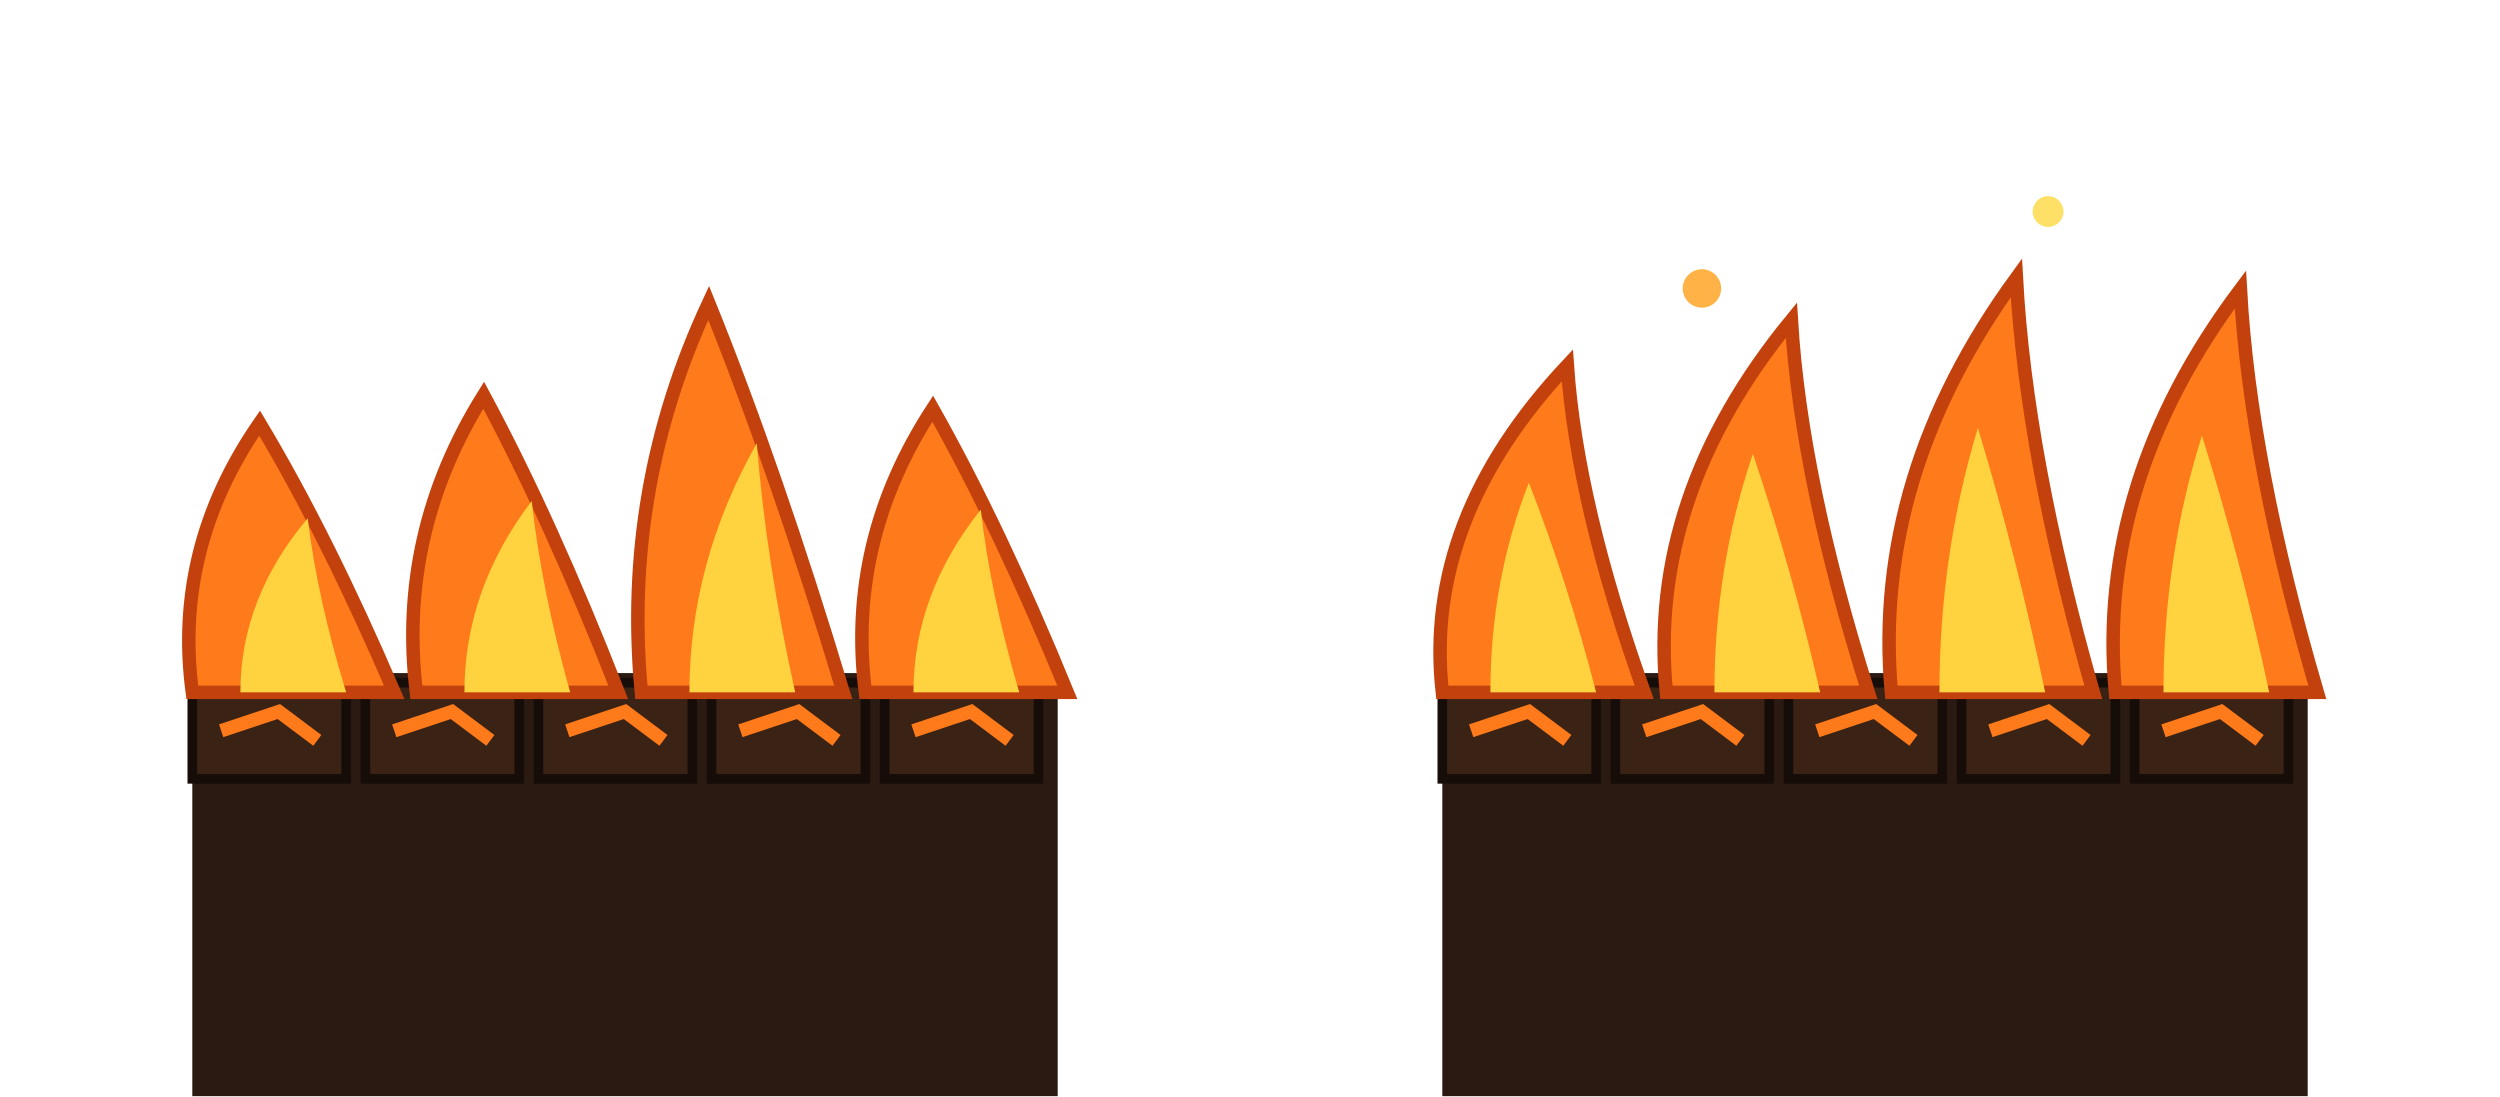
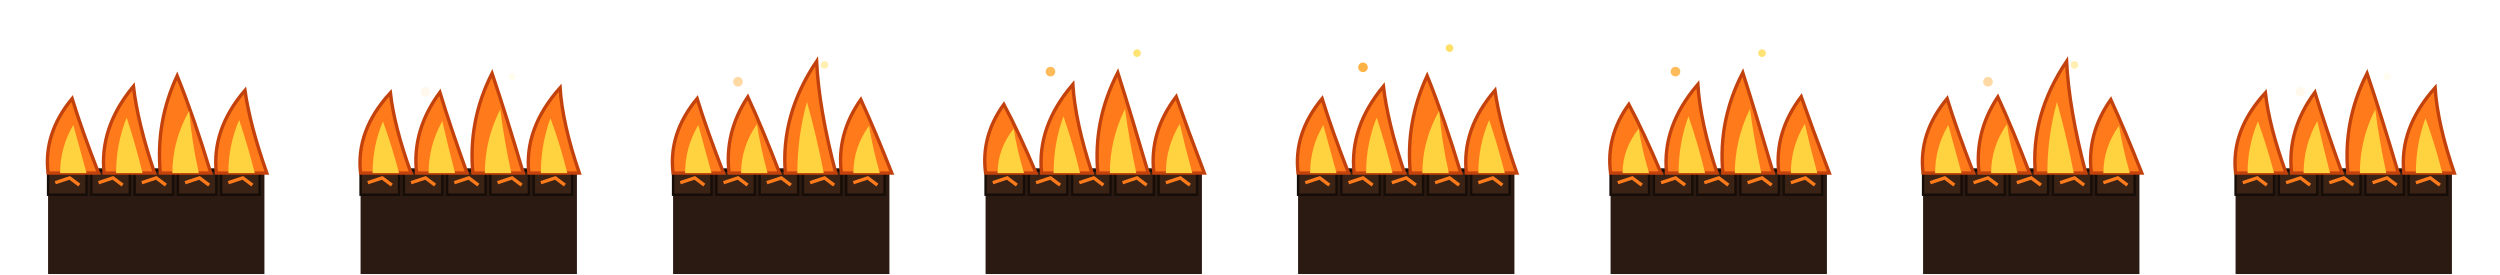
- <svg xmlns="http://www.w3.org/2000/svg" width="260" height="114" viewBox="0 0 260 114">
+ <svg xmlns="http://www.w3.org/2000/svg" width="1040" height="114" viewBox="0 0 1040 114">
  <g transform="translate(20 70)">
    <rect x="0" y="0" width="90" height="44" fill="#2a1a12" />
    <rect x="0" y="1" width="16" height="10" fill="#3a2214" stroke="#160c08" stroke-width="1" />
    <path d="M3 6 l6 -2 l4 3" stroke="#ff7a1a" stroke-width="1.4" fill="none" />
    <rect x="18" y="1" width="16" height="10" fill="#3a2214" stroke="#160c08" stroke-width="1" />
    <path d="M21 6 l6 -2 l4 3" stroke="#ff7a1a" stroke-width="1.4" fill="none" />
    <rect x="36" y="1" width="16" height="10" fill="#3a2214" stroke="#160c08" stroke-width="1" />
    <path d="M39 6 l6 -2 l4 3" stroke="#ff7a1a" stroke-width="1.4" fill="none" />
    <rect x="54" y="1" width="16" height="10" fill="#3a2214" stroke="#160c08" stroke-width="1" />
    <path d="M57 6 l6 -2 l4 3" stroke="#ff7a1a" stroke-width="1.4" fill="none" />
    <rect x="72" y="1" width="16" height="10" fill="#3a2214" stroke="#160c08" stroke-width="1" />
    <path d="M75 6 l6 -2 l4 3" stroke="#ff7a1a" stroke-width="1.4" fill="none" />
-     <path d="M0 2 Q-2 -13 7 -26 Q14 -14.3 21 2 Z" fill="#ff7a1a" stroke="#c2410c" stroke-width="1.4" />
-     <path d="M5 2 Q5 -7.8 12 -16.1 Q13 -7.8 16 2 Z" fill="#ffd23f" />
-     <path d="M23.3 2 Q21.3 -14.5 30.3 -28.9 Q37.3 -15.9 44.3 2 Z" fill="#ff7a1a" stroke="#c2410c" stroke-width="1.4" />
-     <path d="M28.3 2 Q28.3 -8.7 35.3 -17.9 Q36.3 -8.7 39.3 2 Z" fill="#ffd23f" />
+     <path d="M0 2 Q-2 -14.5 10 -29 Q14 -16 21 2 Z" fill="#ff7a1a" stroke="#c2410c" stroke-width="1.4" />
+     <path d="M5 2 Q5 -8.7 10.5 -18 Q13 -8.7 16 2 Z" fill="#ffd23f" />
+     <path d="M23.3 2 Q21.3 -17 35.5 -34.1 Q37.3 -18.8 44.3 2 Z" fill="#ff7a1a" stroke="#c2410c" stroke-width="1.4" />
+     <path d="M28.3 2 Q28.3 -10.2 32.7 -21.1 Q36.3 -10.2 39.3 2 Z" fill="#ffd23f" />
    <path d="M46.7 2 Q44.7 -19.2 53.7 -38.5 Q60.7 -21.2 67.7 2 Z" fill="#ff7a1a" stroke="#c2410c" stroke-width="1.4" />
    <path d="M51.7 2 Q51.7 -11.5 58.7 -23.9 Q59.7 -11.5 62.7 2 Z" fill="#ffd23f" />
-     <path d="M70 2 Q68 -13.7 77 -27.5 Q84 -15.1 91 2 Z" fill="#ff7a1a" stroke="#c2410c" stroke-width="1.4" />
-     <path d="M75 2 Q75 -8.2 82 -17 Q83 -8.2 86 2 Z" fill="#ffd23f" />
+     <path d="M70 2 Q68 -16.2 81.9 -32.4 Q84 -17.8 91 2 Z" fill="#ff7a1a" stroke="#c2410c" stroke-width="1.4" />
+     <path d="M75 2 Q75 -9.7 79.5 -20.1 Q83 -9.7 86 2 Z" fill="#ffd23f" />
+     <g opacity="0">
+       <circle cx="27" cy="-30" r="2" fill="#ffb347" />
+       <circle cx="63" cy="-36" r="1.6" fill="#ffe066" />
+     </g>
  </g>
  <g transform="translate(150 70)">
    <rect x="0" y="0" width="90" height="44" fill="#2a1a12" />
    <rect x="0" y="1" width="16" height="10" fill="#3a2214" stroke="#160c08" stroke-width="1" />
    <path d="M3 6 l6 -2 l4 3" stroke="#ff7a1a" stroke-width="1.4" fill="none" />
    <rect x="18" y="1" width="16" height="10" fill="#3a2214" stroke="#160c08" stroke-width="1" />
    <path d="M21 6 l6 -2 l4 3" stroke="#ff7a1a" stroke-width="1.4" fill="none" />
    <rect x="36" y="1" width="16" height="10" fill="#3a2214" stroke="#160c08" stroke-width="1" />
    <path d="M39 6 l6 -2 l4 3" stroke="#ff7a1a" stroke-width="1.4" fill="none" />
    <rect x="54" y="1" width="16" height="10" fill="#3a2214" stroke="#160c08" stroke-width="1" />
    <path d="M57 6 l6 -2 l4 3" stroke="#ff7a1a" stroke-width="1.4" fill="none" />
    <rect x="72" y="1" width="16" height="10" fill="#3a2214" stroke="#160c08" stroke-width="1" />
    <path d="M75 6 l6 -2 l4 3" stroke="#ff7a1a" stroke-width="1.4" fill="none" />
-     <path d="M0 2 Q-2 -16 13 -32 Q14 -17.6 21 2 Z" fill="#ff7a1a" stroke="#c2410c" stroke-width="1.4" />
-     <path d="M5 2 Q5 -9.6 9 -19.8 Q13 -9.6 16 2 Z" fill="#ffd23f" />
-     <path d="M23.3 2 Q21.3 -18.4 36.3 -36.7 Q37.3 -20.2 44.3 2 Z" fill="#ff7a1a" stroke="#c2410c" stroke-width="1.4" />
-     <path d="M28.3 2 Q28.3 -11 32.3 -22.8 Q36.3 -11 39.3 2 Z" fill="#ffd23f" />
-     <path d="M46.7 2 Q44.7 -20.5 59.7 -41.1 Q60.7 -22.6 67.7 2 Z" fill="#ff7a1a" stroke="#c2410c" stroke-width="1.4" />
-     <path d="M51.7 2 Q51.7 -12.3 55.7 -25.5 Q59.7 -12.3 62.7 2 Z" fill="#ffd23f" />
-     <path d="M70 2 Q68 -19.9 83 -39.9 Q84 -21.9 91 2 Z" fill="#ff7a1a" stroke="#c2410c" stroke-width="1.4" />
-     <path d="M75 2 Q75 -12 79 -24.7 Q83 -12 86 2 Z" fill="#ffd23f" />
-     <circle cx="27" cy="-40" r="2" fill="#ffb347" />
-     <circle cx="63" cy="-48" r="1.6" fill="#ffe066" />
+     <path d="M0 2 Q-2 -15.7 12.4 -31.4 Q14 -17.3 21 2 Z" fill="#ff7a1a" stroke="#c2410c" stroke-width="1.4" />
+     <path d="M5 2 Q5 -9.4 9.3 -19.5 Q13 -9.4 16 2 Z" fill="#ffd23f" />
+     <path d="M23.3 2 Q21.3 -15.8 33 -31.6 Q37.3 -17.4 44.3 2 Z" fill="#ff7a1a" stroke="#c2410c" stroke-width="1.4" />
+     <path d="M28.3 2 Q28.3 -9.5 34 -19.6 Q36.3 -9.5 39.3 2 Z" fill="#ffd23f" />
+     <path d="M46.7 2 Q44.7 -19.8 54.7 -39.5 Q60.7 -21.7 67.7 2 Z" fill="#ff7a1a" stroke="#c2410c" stroke-width="1.4" />
+     <path d="M51.7 2 Q51.7 -11.9 58.1 -24.5 Q59.7 -11.9 62.7 2 Z" fill="#ffd23f" />
+     <path d="M70 2 Q68 -16.7 83 -33.5 Q84 -18.4 91 2 Z" fill="#ff7a1a" stroke="#c2410c" stroke-width="1.4" />
+     <path d="M75 2 Q75 -10 79 -20.8 Q83 -10 86 2 Z" fill="#ffd23f" />
+     <g opacity="0.1">
+       <circle cx="27" cy="-31.8" r="2" fill="#ffb347" />
+       <circle cx="63" cy="-38.1" r="1.6" fill="#ffe066" />
+     </g>
+   </g>
+   <g transform="translate(280 70)">
+     <rect x="0" y="0" width="90" height="44" fill="#2a1a12" />
+     <rect x="0" y="1" width="16" height="10" fill="#3a2214" stroke="#160c08" stroke-width="1" />
+     <path d="M3 6 l6 -2 l4 3" stroke="#ff7a1a" stroke-width="1.4" fill="none" />
+     <rect x="18" y="1" width="16" height="10" fill="#3a2214" stroke="#160c08" stroke-width="1" />
+     <path d="M21 6 l6 -2 l4 3" stroke="#ff7a1a" stroke-width="1.4" fill="none" />
+     <rect x="36" y="1" width="16" height="10" fill="#3a2214" stroke="#160c08" stroke-width="1" />
+     <path d="M39 6 l6 -2 l4 3" stroke="#ff7a1a" stroke-width="1.4" fill="none" />
+     <rect x="54" y="1" width="16" height="10" fill="#3a2214" stroke="#160c08" stroke-width="1" />
+     <path d="M57 6 l6 -2 l4 3" stroke="#ff7a1a" stroke-width="1.4" fill="none" />
+     <rect x="72" y="1" width="16" height="10" fill="#3a2214" stroke="#160c08" stroke-width="1" />
+     <path d="M75 6 l6 -2 l4 3" stroke="#ff7a1a" stroke-width="1.4" fill="none" />
+     <path d="M0 2 Q-2 -14.5 10 -29 Q14 -16 21 2 Z" fill="#ff7a1a" stroke="#c2410c" stroke-width="1.4" />
+     <path d="M5 2 Q5 -8.7 10.5 -18 Q13 -8.7 16 2 Z" fill="#ffd23f" />
+     <path d="M23.3 2 Q21.3 -14.9 31.1 -29.7 Q37.3 -16.3 44.3 2 Z" fill="#ff7a1a" stroke="#c2410c" stroke-width="1.4" />
+     <path d="M28.3 2 Q28.3 -8.9 34.9 -18.4 Q36.3 -8.9 39.3 2 Z" fill="#ffd23f" />
+     <path d="M46.7 2 Q44.7 -22.2 59.7 -44.5 Q60.7 -24.5 67.7 2 Z" fill="#ff7a1a" stroke="#c2410c" stroke-width="1.4" />
+     <path d="M51.7 2 Q51.7 -13.3 55.7 -27.6 Q59.7 -13.3 62.7 2 Z" fill="#ffd23f" />
+     <path d="M70 2 Q68 -14.3 78.1 -28.6 Q84 -15.7 91 2 Z" fill="#ff7a1a" stroke="#c2410c" stroke-width="1.4" />
+     <path d="M75 2 Q75 -8.6 81.5 -17.7 Q83 -8.6 86 2 Z" fill="#ffd23f" />
+     <g opacity="0.5">
+       <circle cx="27" cy="-36" r="2" fill="#ffb347" />
+       <circle cx="63" cy="-43" r="1.6" fill="#ffe066" />
+     </g>
+   </g>
+   <g transform="translate(410 70)">
+     <rect x="0" y="0" width="90" height="44" fill="#2a1a12" />
+     <rect x="0" y="1" width="16" height="10" fill="#3a2214" stroke="#160c08" stroke-width="1" />
+     <path d="M3 6 l6 -2 l4 3" stroke="#ff7a1a" stroke-width="1.4" fill="none" />
+     <rect x="18" y="1" width="16" height="10" fill="#3a2214" stroke="#160c08" stroke-width="1" />
+     <path d="M21 6 l6 -2 l4 3" stroke="#ff7a1a" stroke-width="1.4" fill="none" />
+     <rect x="36" y="1" width="16" height="10" fill="#3a2214" stroke="#160c08" stroke-width="1" />
+     <path d="M39 6 l6 -2 l4 3" stroke="#ff7a1a" stroke-width="1.4" fill="none" />
+     <rect x="54" y="1" width="16" height="10" fill="#3a2214" stroke="#160c08" stroke-width="1" />
+     <path d="M57 6 l6 -2 l4 3" stroke="#ff7a1a" stroke-width="1.4" fill="none" />
+     <rect x="72" y="1" width="16" height="10" fill="#3a2214" stroke="#160c08" stroke-width="1" />
+     <path d="M75 6 l6 -2 l4 3" stroke="#ff7a1a" stroke-width="1.4" fill="none" />
+     <path d="M0 2 Q-2 -13.3 7.6 -26.6 Q14 -14.6 21 2 Z" fill="#ff7a1a" stroke="#c2410c" stroke-width="1.4" />
+     <path d="M5 2 Q5 -8 11.7 -16.5 Q13 -8 16 2 Z" fill="#ffd23f" />
+     <path d="M23.3 2 Q21.3 -17.4 36.3 -34.9 Q37.3 -19.2 44.3 2 Z" fill="#ff7a1a" stroke="#c2410c" stroke-width="1.4" />
+     <path d="M28.3 2 Q28.3 -10.5 32.4 -21.6 Q36.3 -10.5 39.3 2 Z" fill="#ffd23f" />
+     <path d="M46.7 2 Q44.7 -19.9 55 -39.8 Q60.7 -21.9 67.7 2 Z" fill="#ff7a1a" stroke="#c2410c" stroke-width="1.4" />
+     <path d="M51.7 2 Q51.7 -11.9 58 -24.7 Q59.7 -11.9 62.7 2 Z" fill="#ffd23f" />
+     <path d="M70 2 Q68 -14.9 79.3 -29.8 Q84 -16.4 91 2 Z" fill="#ff7a1a" stroke="#c2410c" stroke-width="1.4" />
+     <path d="M75 2 Q75 -8.9 80.8 -18.5 Q83 -8.9 86 2 Z" fill="#ffd23f" />
+     <g opacity="0.9">
+       <circle cx="27" cy="-40.2" r="2" fill="#ffb347" />
+       <circle cx="63" cy="-47.9" r="1.6" fill="#ffe066" />
+     </g>
+   </g>
+   <g transform="translate(540 70)">
+     <rect x="0" y="0" width="90" height="44" fill="#2a1a12" />
+     <rect x="0" y="1" width="16" height="10" fill="#3a2214" stroke="#160c08" stroke-width="1" />
+     <path d="M3 6 l6 -2 l4 3" stroke="#ff7a1a" stroke-width="1.4" fill="none" />
+     <rect x="18" y="1" width="16" height="10" fill="#3a2214" stroke="#160c08" stroke-width="1" />
+     <path d="M21 6 l6 -2 l4 3" stroke="#ff7a1a" stroke-width="1.4" fill="none" />
+     <rect x="36" y="1" width="16" height="10" fill="#3a2214" stroke="#160c08" stroke-width="1" />
+     <path d="M39 6 l6 -2 l4 3" stroke="#ff7a1a" stroke-width="1.4" fill="none" />
+     <rect x="54" y="1" width="16" height="10" fill="#3a2214" stroke="#160c08" stroke-width="1" />
+     <path d="M57 6 l6 -2 l4 3" stroke="#ff7a1a" stroke-width="1.4" fill="none" />
+     <rect x="72" y="1" width="16" height="10" fill="#3a2214" stroke="#160c08" stroke-width="1" />
+     <path d="M75 6 l6 -2 l4 3" stroke="#ff7a1a" stroke-width="1.4" fill="none" />
+     <path d="M0 2 Q-2 -14.5 10 -29 Q14 -16 21 2 Z" fill="#ff7a1a" stroke="#c2410c" stroke-width="1.4" />
+     <path d="M5 2 Q5 -8.7 10.5 -18 Q13 -8.7 16 2 Z" fill="#ffd23f" />
+     <path d="M23.3 2 Q21.3 -17 35.5 -34.1 Q37.3 -18.8 44.3 2 Z" fill="#ff7a1a" stroke="#c2410c" stroke-width="1.4" />
+     <path d="M28.3 2 Q28.3 -10.2 32.7 -21.1 Q36.3 -10.2 39.3 2 Z" fill="#ffd23f" />
+     <path d="M46.7 2 Q44.7 -19.2 53.7 -38.5 Q60.7 -21.2 67.7 2 Z" fill="#ff7a1a" stroke="#c2410c" stroke-width="1.4" />
+     <path d="M51.7 2 Q51.7 -11.5 58.7 -23.9 Q59.7 -11.5 62.7 2 Z" fill="#ffd23f" />
+     <path d="M70 2 Q68 -16.2 81.9 -32.4 Q84 -17.8 91 2 Z" fill="#ff7a1a" stroke="#c2410c" stroke-width="1.4" />
+     <path d="M75 2 Q75 -9.7 79.5 -20.1 Q83 -9.7 86 2 Z" fill="#ffd23f" />
+     <g opacity="1">
+       <circle cx="27" cy="-42" r="2" fill="#ffb347" />
+       <circle cx="63" cy="-50" r="1.6" fill="#ffe066" />
+     </g>
+   </g>
+   <g transform="translate(670 70)">
+     <rect x="0" y="0" width="90" height="44" fill="#2a1a12" />
+     <rect x="0" y="1" width="16" height="10" fill="#3a2214" stroke="#160c08" stroke-width="1" />
+     <path d="M3 6 l6 -2 l4 3" stroke="#ff7a1a" stroke-width="1.4" fill="none" />
+     <rect x="18" y="1" width="16" height="10" fill="#3a2214" stroke="#160c08" stroke-width="1" />
+     <path d="M21 6 l6 -2 l4 3" stroke="#ff7a1a" stroke-width="1.4" fill="none" />
+     <rect x="36" y="1" width="16" height="10" fill="#3a2214" stroke="#160c08" stroke-width="1" />
+     <path d="M39 6 l6 -2 l4 3" stroke="#ff7a1a" stroke-width="1.4" fill="none" />
+     <rect x="54" y="1" width="16" height="10" fill="#3a2214" stroke="#160c08" stroke-width="1" />
+     <path d="M57 6 l6 -2 l4 3" stroke="#ff7a1a" stroke-width="1.4" fill="none" />
+     <rect x="72" y="1" width="16" height="10" fill="#3a2214" stroke="#160c08" stroke-width="1" />
+     <path d="M75 6 l6 -2 l4 3" stroke="#ff7a1a" stroke-width="1.4" fill="none" />
+     <path d="M0 2 Q-2 -13.3 7.6 -26.6 Q14 -14.6 21 2 Z" fill="#ff7a1a" stroke="#c2410c" stroke-width="1.4" />
+     <path d="M5 2 Q5 -8 11.7 -16.5 Q13 -8 16 2 Z" fill="#ffd23f" />
+     <path d="M23.3 2 Q21.3 -17.4 36.3 -34.9 Q37.3 -19.2 44.3 2 Z" fill="#ff7a1a" stroke="#c2410c" stroke-width="1.4" />
+     <path d="M28.3 2 Q28.3 -10.5 32.4 -21.6 Q36.3 -10.5 39.3 2 Z" fill="#ffd23f" />
+     <path d="M46.7 2 Q44.7 -19.9 55 -39.8 Q60.7 -21.9 67.7 2 Z" fill="#ff7a1a" stroke="#c2410c" stroke-width="1.4" />
+     <path d="M51.7 2 Q51.7 -11.9 58 -24.7 Q59.7 -11.9 62.7 2 Z" fill="#ffd23f" />
+     <path d="M70 2 Q68 -14.9 79.3 -29.8 Q84 -16.4 91 2 Z" fill="#ff7a1a" stroke="#c2410c" stroke-width="1.4" />
+     <path d="M75 2 Q75 -8.9 80.8 -18.5 Q83 -8.9 86 2 Z" fill="#ffd23f" />
+     <g opacity="0.9">
+       <circle cx="27" cy="-40.2" r="2" fill="#ffb347" />
+       <circle cx="63" cy="-47.9" r="1.6" fill="#ffe066" />
+     </g>
+   </g>
+   <g transform="translate(800 70)">
+     <rect x="0" y="0" width="90" height="44" fill="#2a1a12" />
+     <rect x="0" y="1" width="16" height="10" fill="#3a2214" stroke="#160c08" stroke-width="1" />
+     <path d="M3 6 l6 -2 l4 3" stroke="#ff7a1a" stroke-width="1.4" fill="none" />
+     <rect x="18" y="1" width="16" height="10" fill="#3a2214" stroke="#160c08" stroke-width="1" />
+     <path d="M21 6 l6 -2 l4 3" stroke="#ff7a1a" stroke-width="1.4" fill="none" />
+     <rect x="36" y="1" width="16" height="10" fill="#3a2214" stroke="#160c08" stroke-width="1" />
+     <path d="M39 6 l6 -2 l4 3" stroke="#ff7a1a" stroke-width="1.4" fill="none" />
+     <rect x="54" y="1" width="16" height="10" fill="#3a2214" stroke="#160c08" stroke-width="1" />
+     <path d="M57 6 l6 -2 l4 3" stroke="#ff7a1a" stroke-width="1.4" fill="none" />
+     <rect x="72" y="1" width="16" height="10" fill="#3a2214" stroke="#160c08" stroke-width="1" />
+     <path d="M75 6 l6 -2 l4 3" stroke="#ff7a1a" stroke-width="1.4" fill="none" />
+     <path d="M0 2 Q-2 -14.5 10 -29 Q14 -16 21 2 Z" fill="#ff7a1a" stroke="#c2410c" stroke-width="1.4" />
+     <path d="M5 2 Q5 -8.7 10.5 -18 Q13 -8.7 16 2 Z" fill="#ffd23f" />
+     <path d="M23.3 2 Q21.3 -14.9 31.1 -29.7 Q37.3 -16.3 44.3 2 Z" fill="#ff7a1a" stroke="#c2410c" stroke-width="1.4" />
+     <path d="M28.3 2 Q28.3 -8.9 34.9 -18.4 Q36.3 -8.9 39.3 2 Z" fill="#ffd23f" />
+     <path d="M46.7 2 Q44.7 -22.2 59.7 -44.5 Q60.7 -24.5 67.7 2 Z" fill="#ff7a1a" stroke="#c2410c" stroke-width="1.4" />
+     <path d="M51.7 2 Q51.7 -13.3 55.7 -27.6 Q59.7 -13.3 62.7 2 Z" fill="#ffd23f" />
+     <path d="M70 2 Q68 -14.3 78.1 -28.6 Q84 -15.7 91 2 Z" fill="#ff7a1a" stroke="#c2410c" stroke-width="1.4" />
+     <path d="M75 2 Q75 -8.6 81.5 -17.7 Q83 -8.6 86 2 Z" fill="#ffd23f" />
+     <g opacity="0.5">
+       <circle cx="27" cy="-36" r="2" fill="#ffb347" />
+       <circle cx="63" cy="-43" r="1.6" fill="#ffe066" />
+     </g>
+   </g>
+   <g transform="translate(930 70)">
+     <rect x="0" y="0" width="90" height="44" fill="#2a1a12" />
+     <rect x="0" y="1" width="16" height="10" fill="#3a2214" stroke="#160c08" stroke-width="1" />
+     <path d="M3 6 l6 -2 l4 3" stroke="#ff7a1a" stroke-width="1.4" fill="none" />
+     <rect x="18" y="1" width="16" height="10" fill="#3a2214" stroke="#160c08" stroke-width="1" />
+     <path d="M21 6 l6 -2 l4 3" stroke="#ff7a1a" stroke-width="1.4" fill="none" />
+     <rect x="36" y="1" width="16" height="10" fill="#3a2214" stroke="#160c08" stroke-width="1" />
+     <path d="M39 6 l6 -2 l4 3" stroke="#ff7a1a" stroke-width="1.4" fill="none" />
+     <rect x="54" y="1" width="16" height="10" fill="#3a2214" stroke="#160c08" stroke-width="1" />
+     <path d="M57 6 l6 -2 l4 3" stroke="#ff7a1a" stroke-width="1.4" fill="none" />
+     <rect x="72" y="1" width="16" height="10" fill="#3a2214" stroke="#160c08" stroke-width="1" />
+     <path d="M75 6 l6 -2 l4 3" stroke="#ff7a1a" stroke-width="1.4" fill="none" />
+     <path d="M0 2 Q-2 -15.7 12.4 -31.4 Q14 -17.3 21 2 Z" fill="#ff7a1a" stroke="#c2410c" stroke-width="1.4" />
+     <path d="M5 2 Q5 -9.4 9.3 -19.5 Q13 -9.4 16 2 Z" fill="#ffd23f" />
+     <path d="M23.3 2 Q21.3 -15.8 33 -31.6 Q37.3 -17.4 44.3 2 Z" fill="#ff7a1a" stroke="#c2410c" stroke-width="1.4" />
+     <path d="M28.3 2 Q28.3 -9.5 34 -19.6 Q36.3 -9.5 39.3 2 Z" fill="#ffd23f" />
+     <path d="M46.7 2 Q44.7 -19.8 54.7 -39.5 Q60.7 -21.7 67.7 2 Z" fill="#ff7a1a" stroke="#c2410c" stroke-width="1.4" />
+     <path d="M51.7 2 Q51.7 -11.9 58.1 -24.5 Q59.7 -11.9 62.7 2 Z" fill="#ffd23f" />
+     <path d="M70 2 Q68 -16.7 83 -33.5 Q84 -18.4 91 2 Z" fill="#ff7a1a" stroke="#c2410c" stroke-width="1.4" />
+     <path d="M75 2 Q75 -10 79 -20.8 Q83 -10 86 2 Z" fill="#ffd23f" />
+     <g opacity="0.1">
+       <circle cx="27" cy="-31.8" r="2" fill="#ffb347" />
+       <circle cx="63" cy="-38.1" r="1.6" fill="#ffe066" />
+     </g>
  </g>
</svg>
